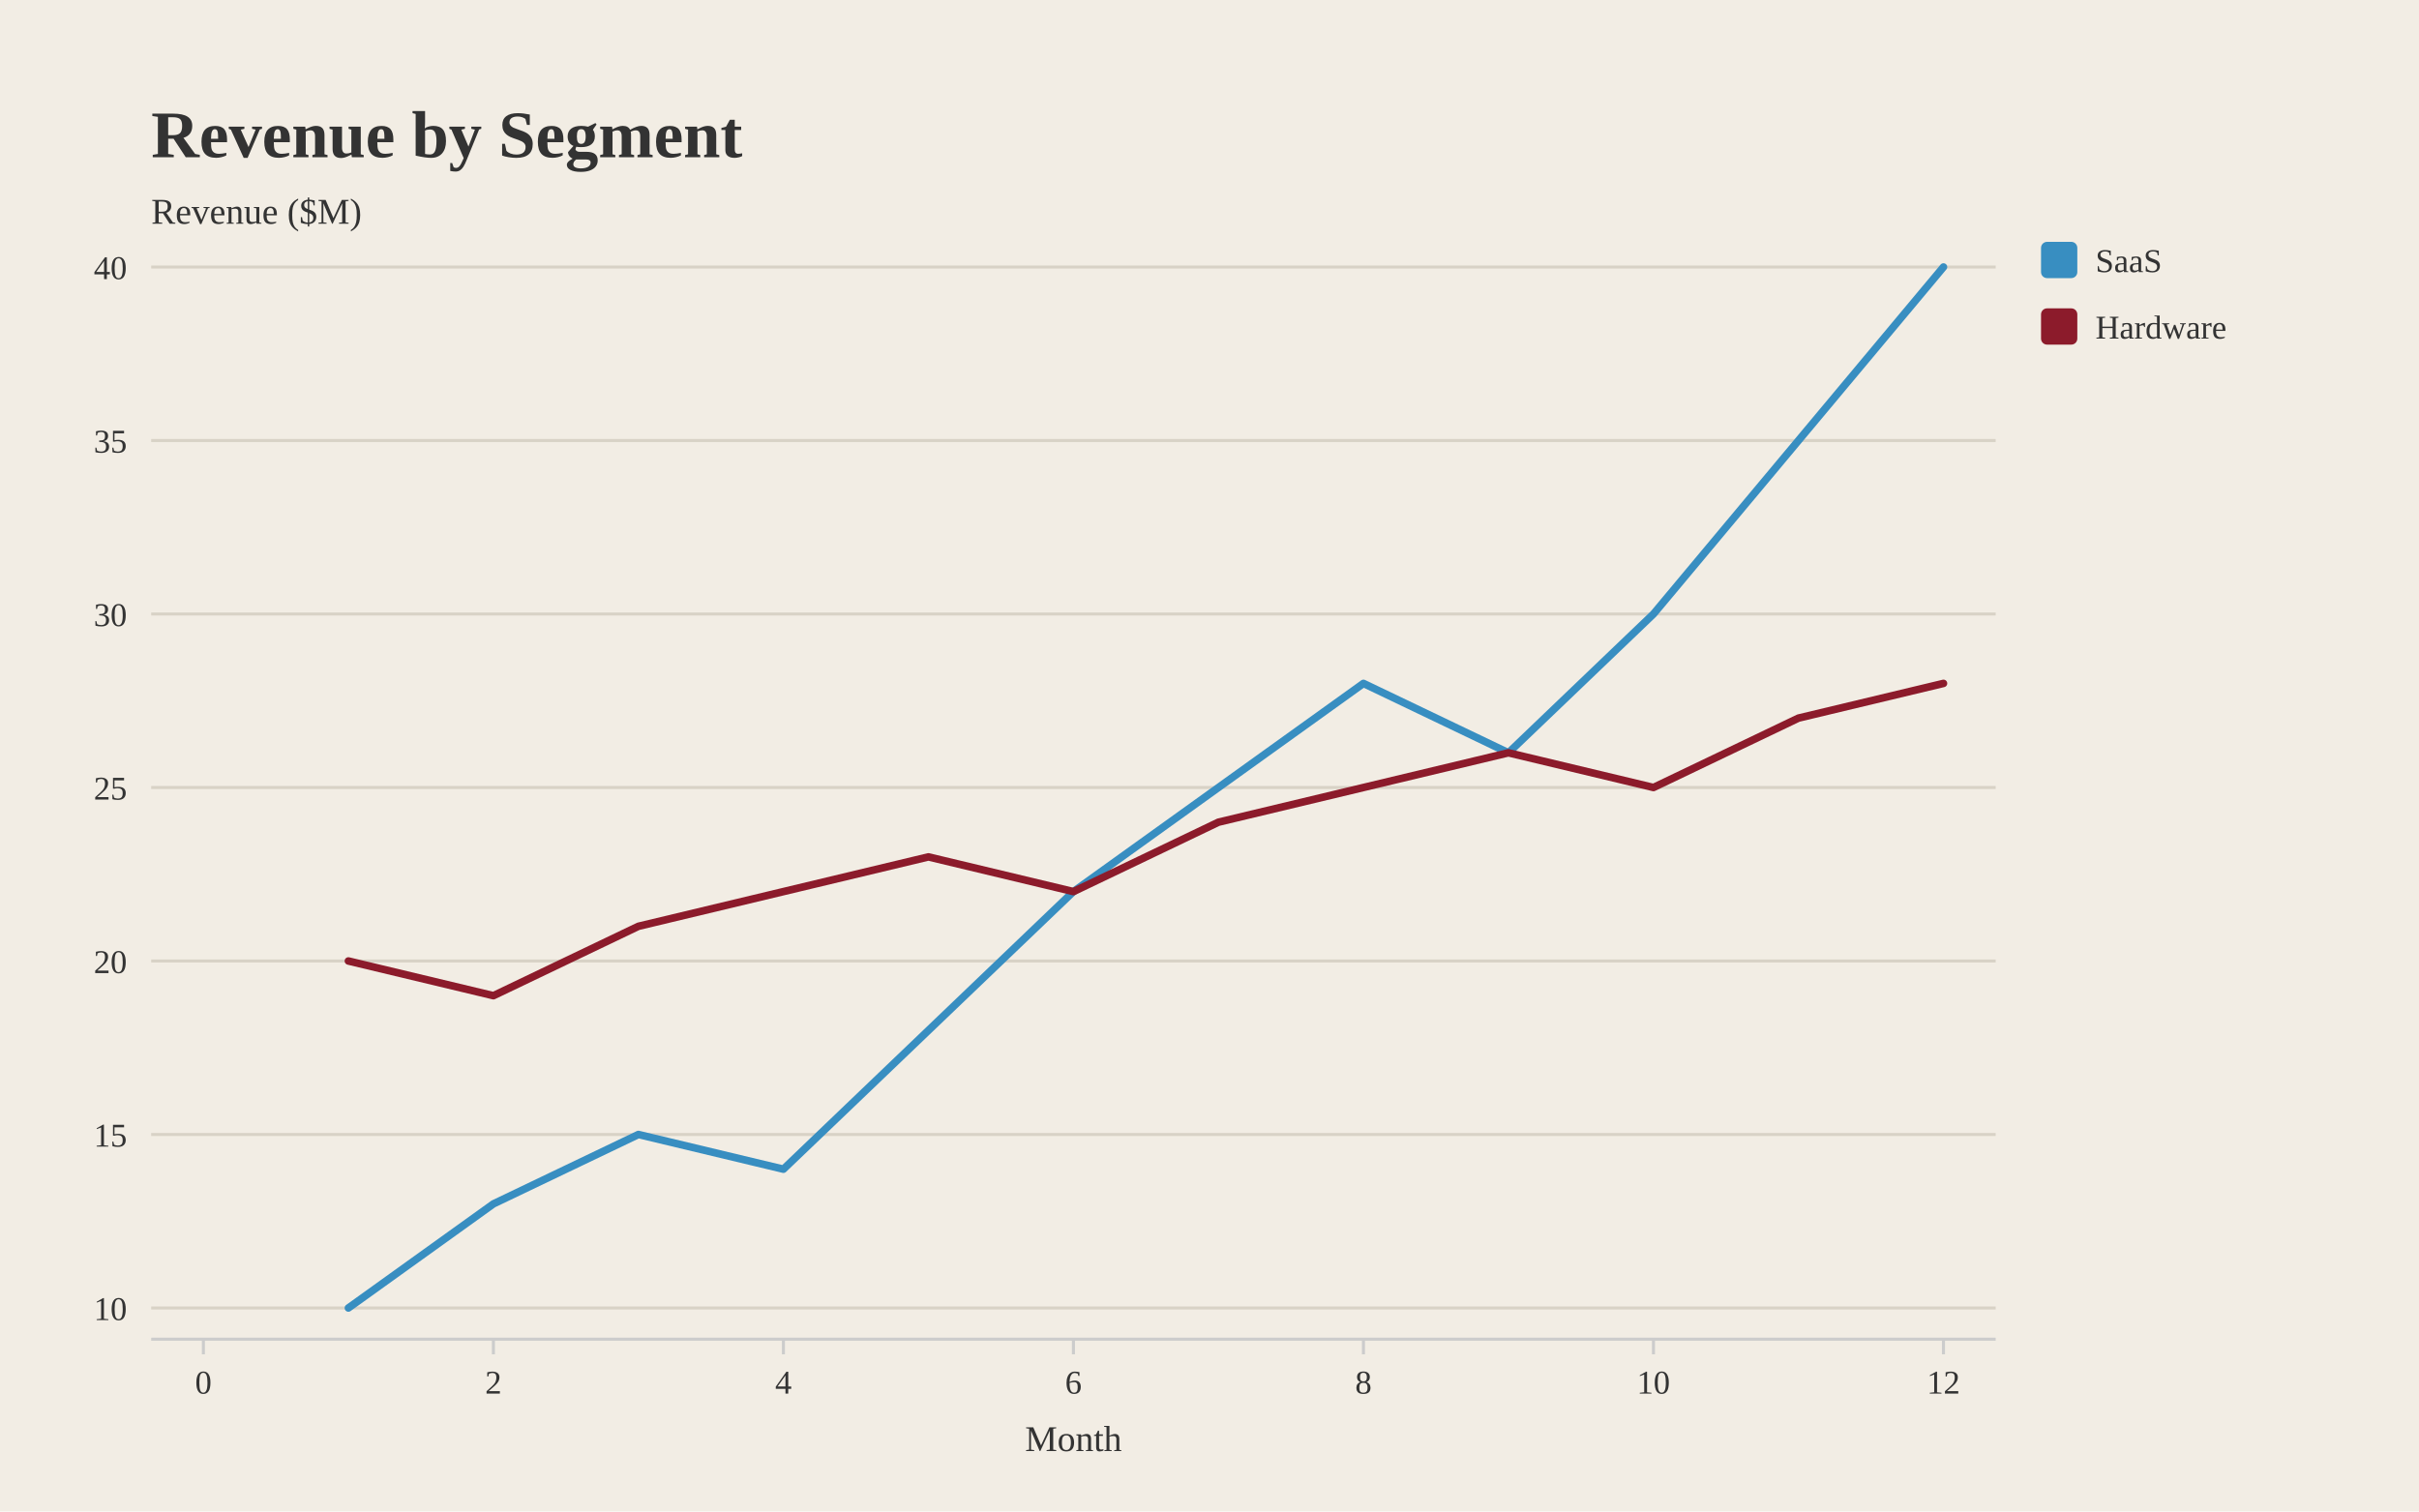
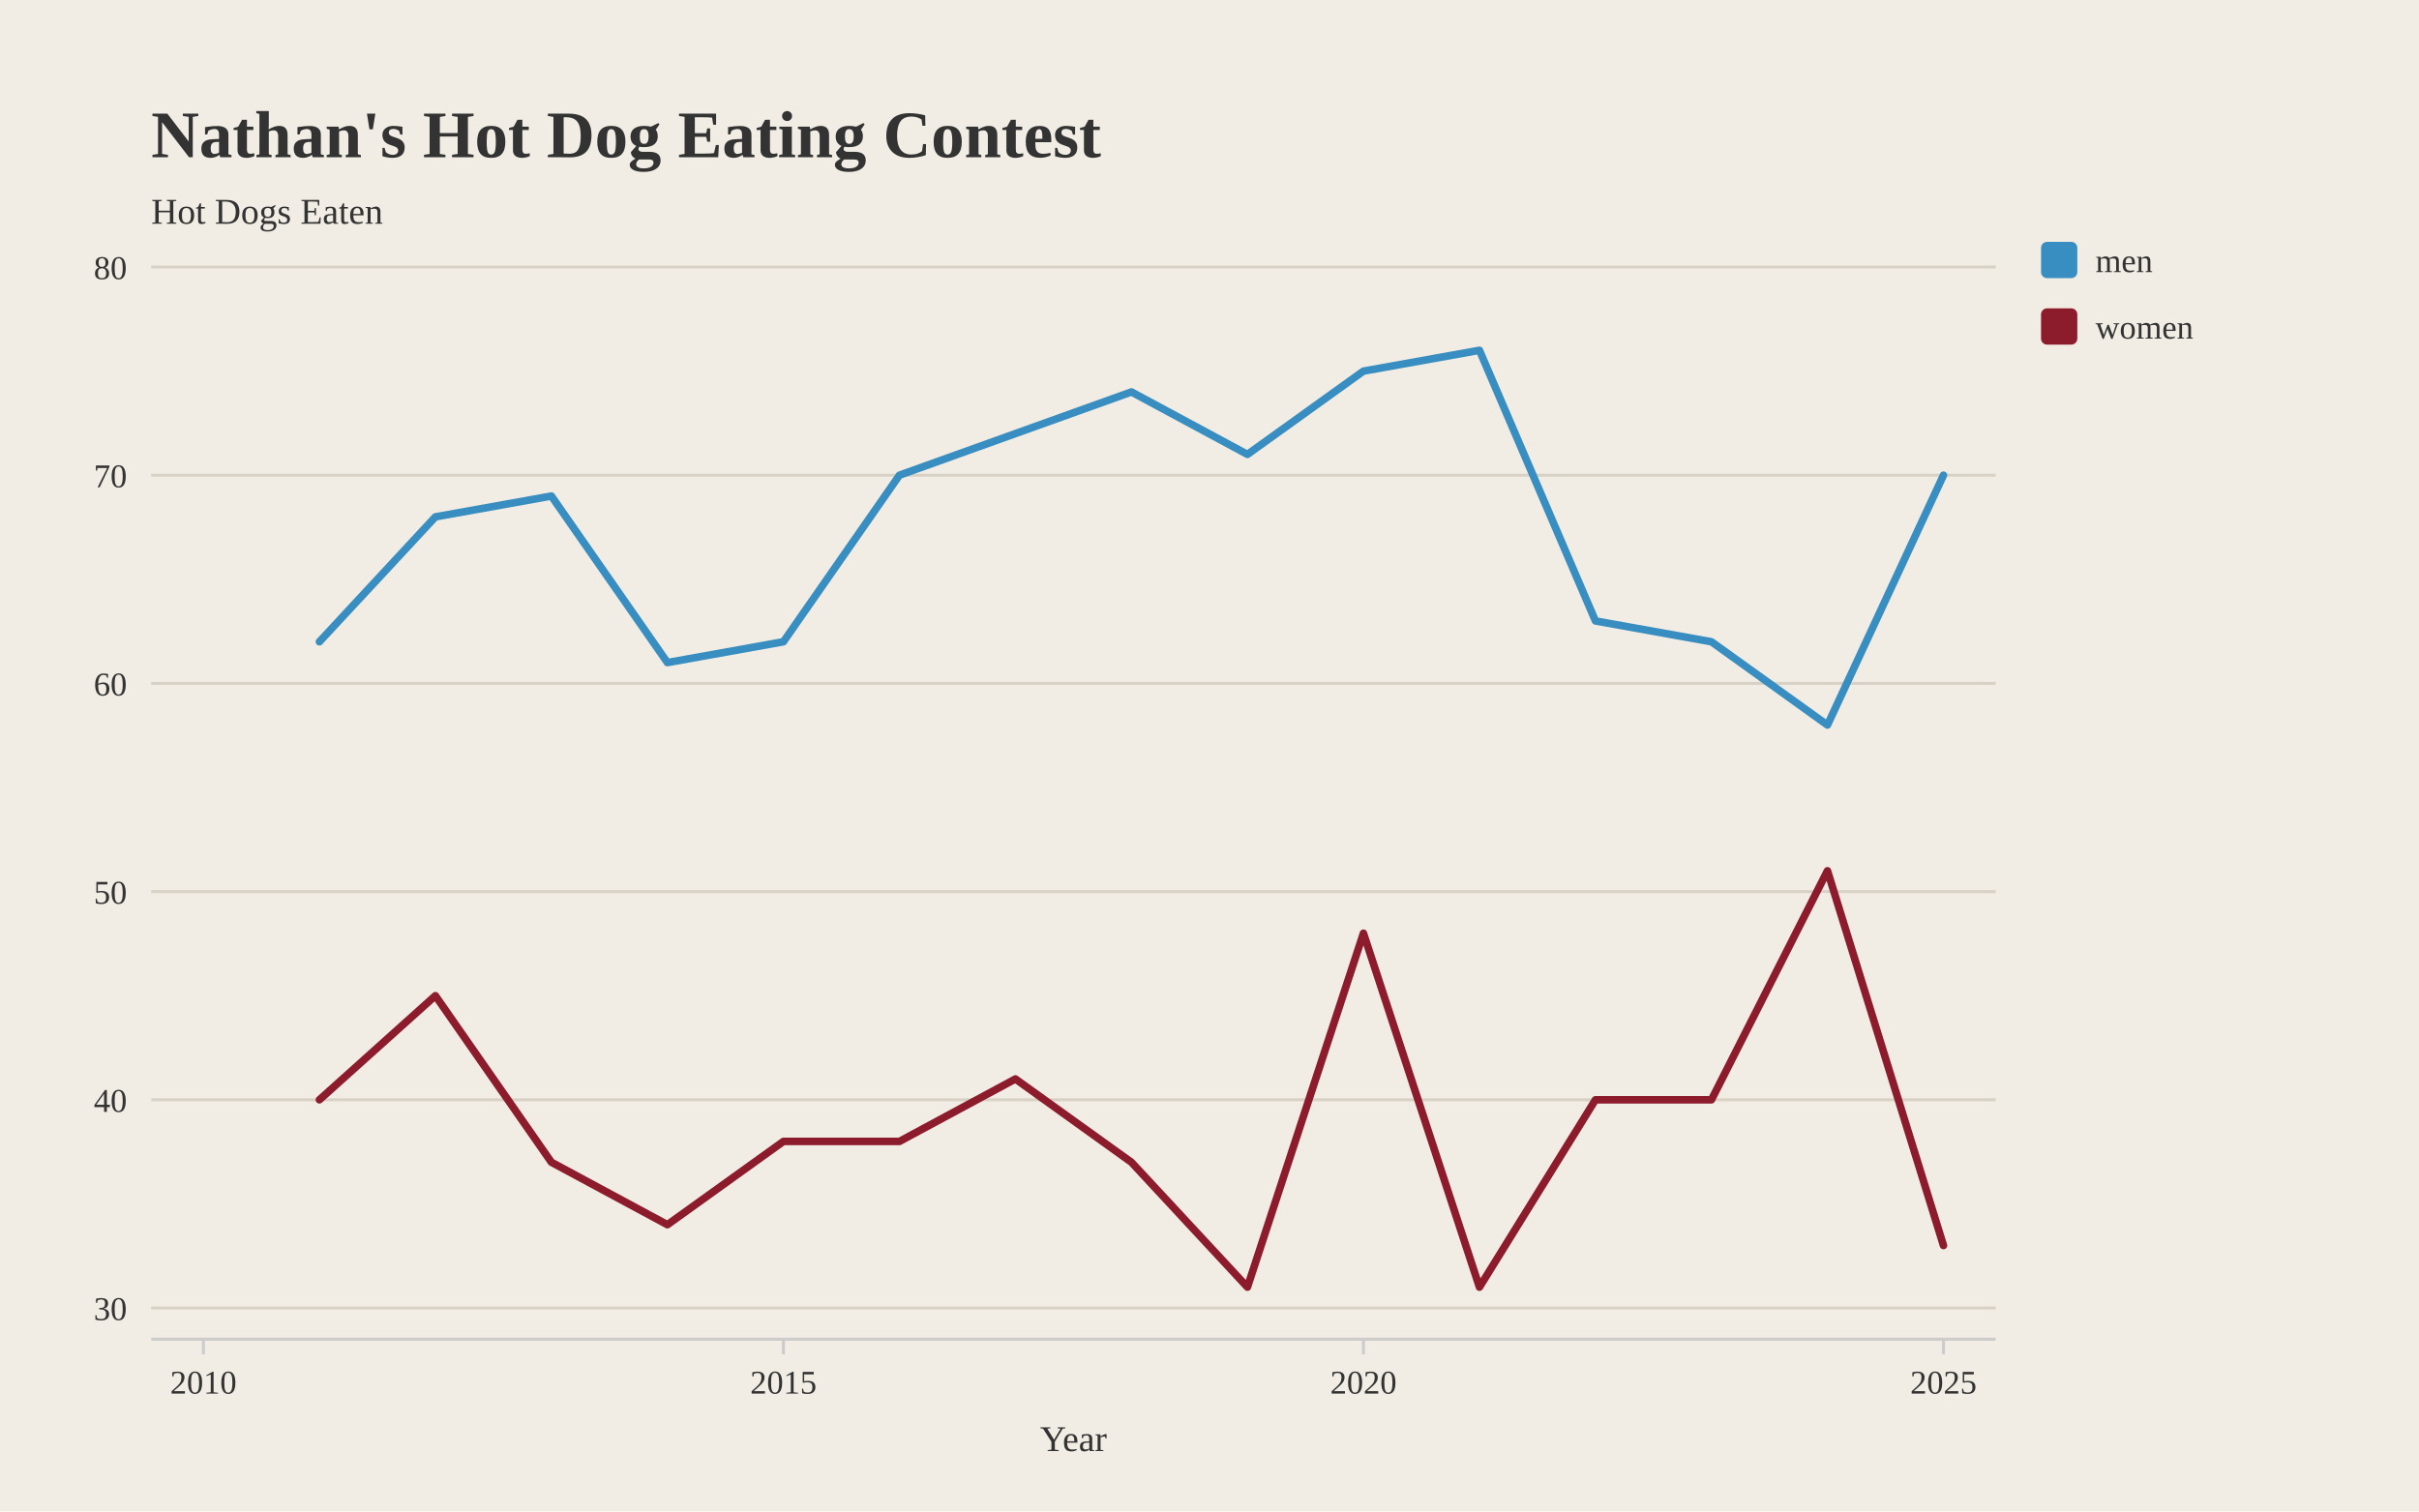
<svg xmlns="http://www.w3.org/2000/svg" width="800" height="500" viewBox="0 0 800.0 500.0">
  <defs>
    <clipPath id="plot-clip">
      <rect x="50" y="78" width="610" height="365" />
    </clipPath>
  </defs>
  <rect x="0" y="0" width="800" height="500" fill="#F2EDE4" />
  <line x1="50" y1="432.67" x2="660" y2="432.67" stroke="#D8D2C6" stroke-width="1" />
-   <line x1="50" y1="375.28" x2="660" y2="375.28" stroke="#D8D2C6" stroke-width="1" />
-   <line x1="50" y1="317.89" x2="660" y2="317.89" stroke="#D8D2C6" stroke-width="1" />
-   <line x1="50" y1="260.5" x2="660" y2="260.5" stroke="#D8D2C6" stroke-width="1" />
-   <line x1="50" y1="203.11" x2="660" y2="203.11" stroke="#D8D2C6" stroke-width="1" />
-   <line x1="50" y1="145.72" x2="660" y2="145.72" stroke="#D8D2C6" stroke-width="1" />
+   <line x1="50" y1="363.802" x2="660" y2="363.802" stroke="#D8D2C6" stroke-width="1" />
+   <line x1="50" y1="294.934" x2="660" y2="294.934" stroke="#D8D2C6" stroke-width="1" />
+   <line x1="50" y1="226.066" x2="660" y2="226.066" stroke="#D8D2C6" stroke-width="1" />
+   <line x1="50" y1="157.198" x2="660" y2="157.198" stroke="#D8D2C6" stroke-width="1" />
  <line x1="50" y1="88.33" x2="660" y2="88.33" stroke="#D8D2C6" stroke-width="1" />
  <line x1="50" y1="443" x2="660" y2="443" stroke="#CCCCCC" stroke-width="1" />
  <g clip-path="url(#plot-clip)">
-     <polyline points="115.22,432.67 163.176,398.236 211.132,375.28 259.088,386.758 307.044,340.846 355,294.934 402.956,260.5 450.912,226.066 498.868,249.022 546.824,203.11 594.78,145.72 642.736,88.33" fill="none" stroke="#388EC1" stroke-width="2.5" stroke-linejoin="round" stroke-linecap="round" />
-     <polyline points="115.22,317.89 163.176,329.368 211.132,306.412 259.088,294.934 307.044,283.456 355,294.934 402.956,271.978 450.912,260.5 498.868,249.022 546.824,260.5 594.78,237.544 642.736,226.066" fill="none" stroke="#8C1B2B" stroke-width="2.5" stroke-linejoin="round" stroke-linecap="round" />
+     <polyline points="105.629,212.292 143.994,170.972 182.358,164.085 220.723,219.179 259.088,212.292 297.453,157.198 335.818,143.425 374.182,129.651 412.547,150.311 450.912,122.764 489.277,115.877 527.642,205.406 566.006,212.292 604.371,239.84 642.736,157.198" fill="none" stroke="#388EC1" stroke-width="2.5" stroke-linejoin="round" stroke-linecap="round" />
+     <polyline points="105.629,363.802 143.994,329.368 182.358,384.462 220.723,405.123 259.088,377.575 297.453,377.575 335.818,356.915 374.182,384.462 412.547,425.783 450.912,308.708 489.277,425.783 527.642,363.802 566.006,363.802 604.371,288.047 642.736,412.009" fill="none" stroke="#8C1B2B" stroke-width="2.5" stroke-linejoin="round" stroke-linecap="round" />
  </g>
  <line x1="67.264" y1="443" x2="67.264" y2="448" stroke="#CCCCCC" stroke-width="1" />
-   <text x="67.264" y="461" font-family="Georgia, Times New Roman, serif" font-size="11" fill="#333333" text-anchor="middle">0</text>
-   <line x1="163.176" y1="443" x2="163.176" y2="448" stroke="#CCCCCC" stroke-width="1" />
-   <text x="163.176" y="461" font-family="Georgia, Times New Roman, serif" font-size="11" fill="#333333" text-anchor="middle">2</text>
+   <text x="67.264" y="461" font-family="Georgia, Times New Roman, serif" font-size="11" fill="#333333" text-anchor="middle">2010</text>
  <line x1="259.088" y1="443" x2="259.088" y2="448" stroke="#CCCCCC" stroke-width="1" />
-   <text x="259.088" y="461" font-family="Georgia, Times New Roman, serif" font-size="11" fill="#333333" text-anchor="middle">4</text>
-   <line x1="355" y1="443" x2="355" y2="448" stroke="#CCCCCC" stroke-width="1" />
-   <text x="355" y="461" font-family="Georgia, Times New Roman, serif" font-size="11" fill="#333333" text-anchor="middle">6</text>
+   <text x="259.088" y="461" font-family="Georgia, Times New Roman, serif" font-size="11" fill="#333333" text-anchor="middle">2015</text>
  <line x1="450.912" y1="443" x2="450.912" y2="448" stroke="#CCCCCC" stroke-width="1" />
-   <text x="450.912" y="461" font-family="Georgia, Times New Roman, serif" font-size="11" fill="#333333" text-anchor="middle">8</text>
-   <line x1="546.824" y1="443" x2="546.824" y2="448" stroke="#CCCCCC" stroke-width="1" />
-   <text x="546.824" y="461" font-family="Georgia, Times New Roman, serif" font-size="11" fill="#333333" text-anchor="middle">10</text>
+   <text x="450.912" y="461" font-family="Georgia, Times New Roman, serif" font-size="11" fill="#333333" text-anchor="middle">2020</text>
  <line x1="642.736" y1="443" x2="642.736" y2="448" stroke="#CCCCCC" stroke-width="1" />
-   <text x="642.736" y="461" font-family="Georgia, Times New Roman, serif" font-size="11" fill="#333333" text-anchor="middle">12</text>
-   <text x="42" y="436.67" font-family="Georgia, Times New Roman, serif" font-size="11" fill="#333333" text-anchor="end">10</text>
-   <text x="42" y="379.28" font-family="Georgia, Times New Roman, serif" font-size="11" fill="#333333" text-anchor="end">15</text>
-   <text x="42" y="321.89" font-family="Georgia, Times New Roman, serif" font-size="11" fill="#333333" text-anchor="end">20</text>
-   <text x="42" y="264.5" font-family="Georgia, Times New Roman, serif" font-size="11" fill="#333333" text-anchor="end">25</text>
-   <text x="42" y="207.11" font-family="Georgia, Times New Roman, serif" font-size="11" fill="#333333" text-anchor="end">30</text>
-   <text x="42" y="149.72" font-family="Georgia, Times New Roman, serif" font-size="11" fill="#333333" text-anchor="end">35</text>
-   <text x="42" y="92.33" font-family="Georgia, Times New Roman, serif" font-size="11" fill="#333333" text-anchor="end">40</text>
-   <text x="50" y="52" font-family="Georgia, Times New Roman, serif" font-size="22" fill="#333333" text-anchor="start" font-weight="bold">Revenue by Segment</text>
-   <text x="355" y="480" font-family="Georgia, Times New Roman, serif" font-size="12" fill="#333333" text-anchor="middle">Month</text>
-   <text x="50" y="74" font-family="Georgia, Times New Roman, serif" font-size="12" fill="#333333" text-anchor="start">Revenue ($M)</text>
+   <text x="642.736" y="461" font-family="Georgia, Times New Roman, serif" font-size="11" fill="#333333" text-anchor="middle">2025</text>
+   <text x="42" y="436.67" font-family="Georgia, Times New Roman, serif" font-size="11" fill="#333333" text-anchor="end">30</text>
+   <text x="42" y="367.802" font-family="Georgia, Times New Roman, serif" font-size="11" fill="#333333" text-anchor="end">40</text>
+   <text x="42" y="298.934" font-family="Georgia, Times New Roman, serif" font-size="11" fill="#333333" text-anchor="end">50</text>
+   <text x="42" y="230.066" font-family="Georgia, Times New Roman, serif" font-size="11" fill="#333333" text-anchor="end">60</text>
+   <text x="42" y="161.198" font-family="Georgia, Times New Roman, serif" font-size="11" fill="#333333" text-anchor="end">70</text>
+   <text x="42" y="92.33" font-family="Georgia, Times New Roman, serif" font-size="11" fill="#333333" text-anchor="end">80</text>
+   <text x="50" y="52" font-family="Georgia, Times New Roman, serif" font-size="22" fill="#333333" text-anchor="start" font-weight="bold">Nathan's Hot Dog Eating Contest</text>
+   <text x="355" y="480" font-family="Georgia, Times New Roman, serif" font-size="12" fill="#333333" text-anchor="middle">Year</text>
+   <text x="50" y="74" font-family="Georgia, Times New Roman, serif" font-size="12" fill="#333333" text-anchor="start">Hot Dogs Eaten</text>
  <rect x="675" y="80" width="12" height="12" fill="#388EC1" rx="2" />
-   <text x="693" y="90" font-family="Georgia, Times New Roman, serif" font-size="11" fill="#333333" text-anchor="start">SaaS</text>
+   <text x="693" y="90" font-family="Georgia, Times New Roman, serif" font-size="11" fill="#333333" text-anchor="start">men</text>
  <rect x="675" y="102" width="12" height="12" fill="#8C1B2B" rx="2" />
-   <text x="693" y="112" font-family="Georgia, Times New Roman, serif" font-size="11" fill="#333333" text-anchor="start">Hardware</text>
+   <text x="693" y="112" font-family="Georgia, Times New Roman, serif" font-size="11" fill="#333333" text-anchor="start">women</text>
</svg>
